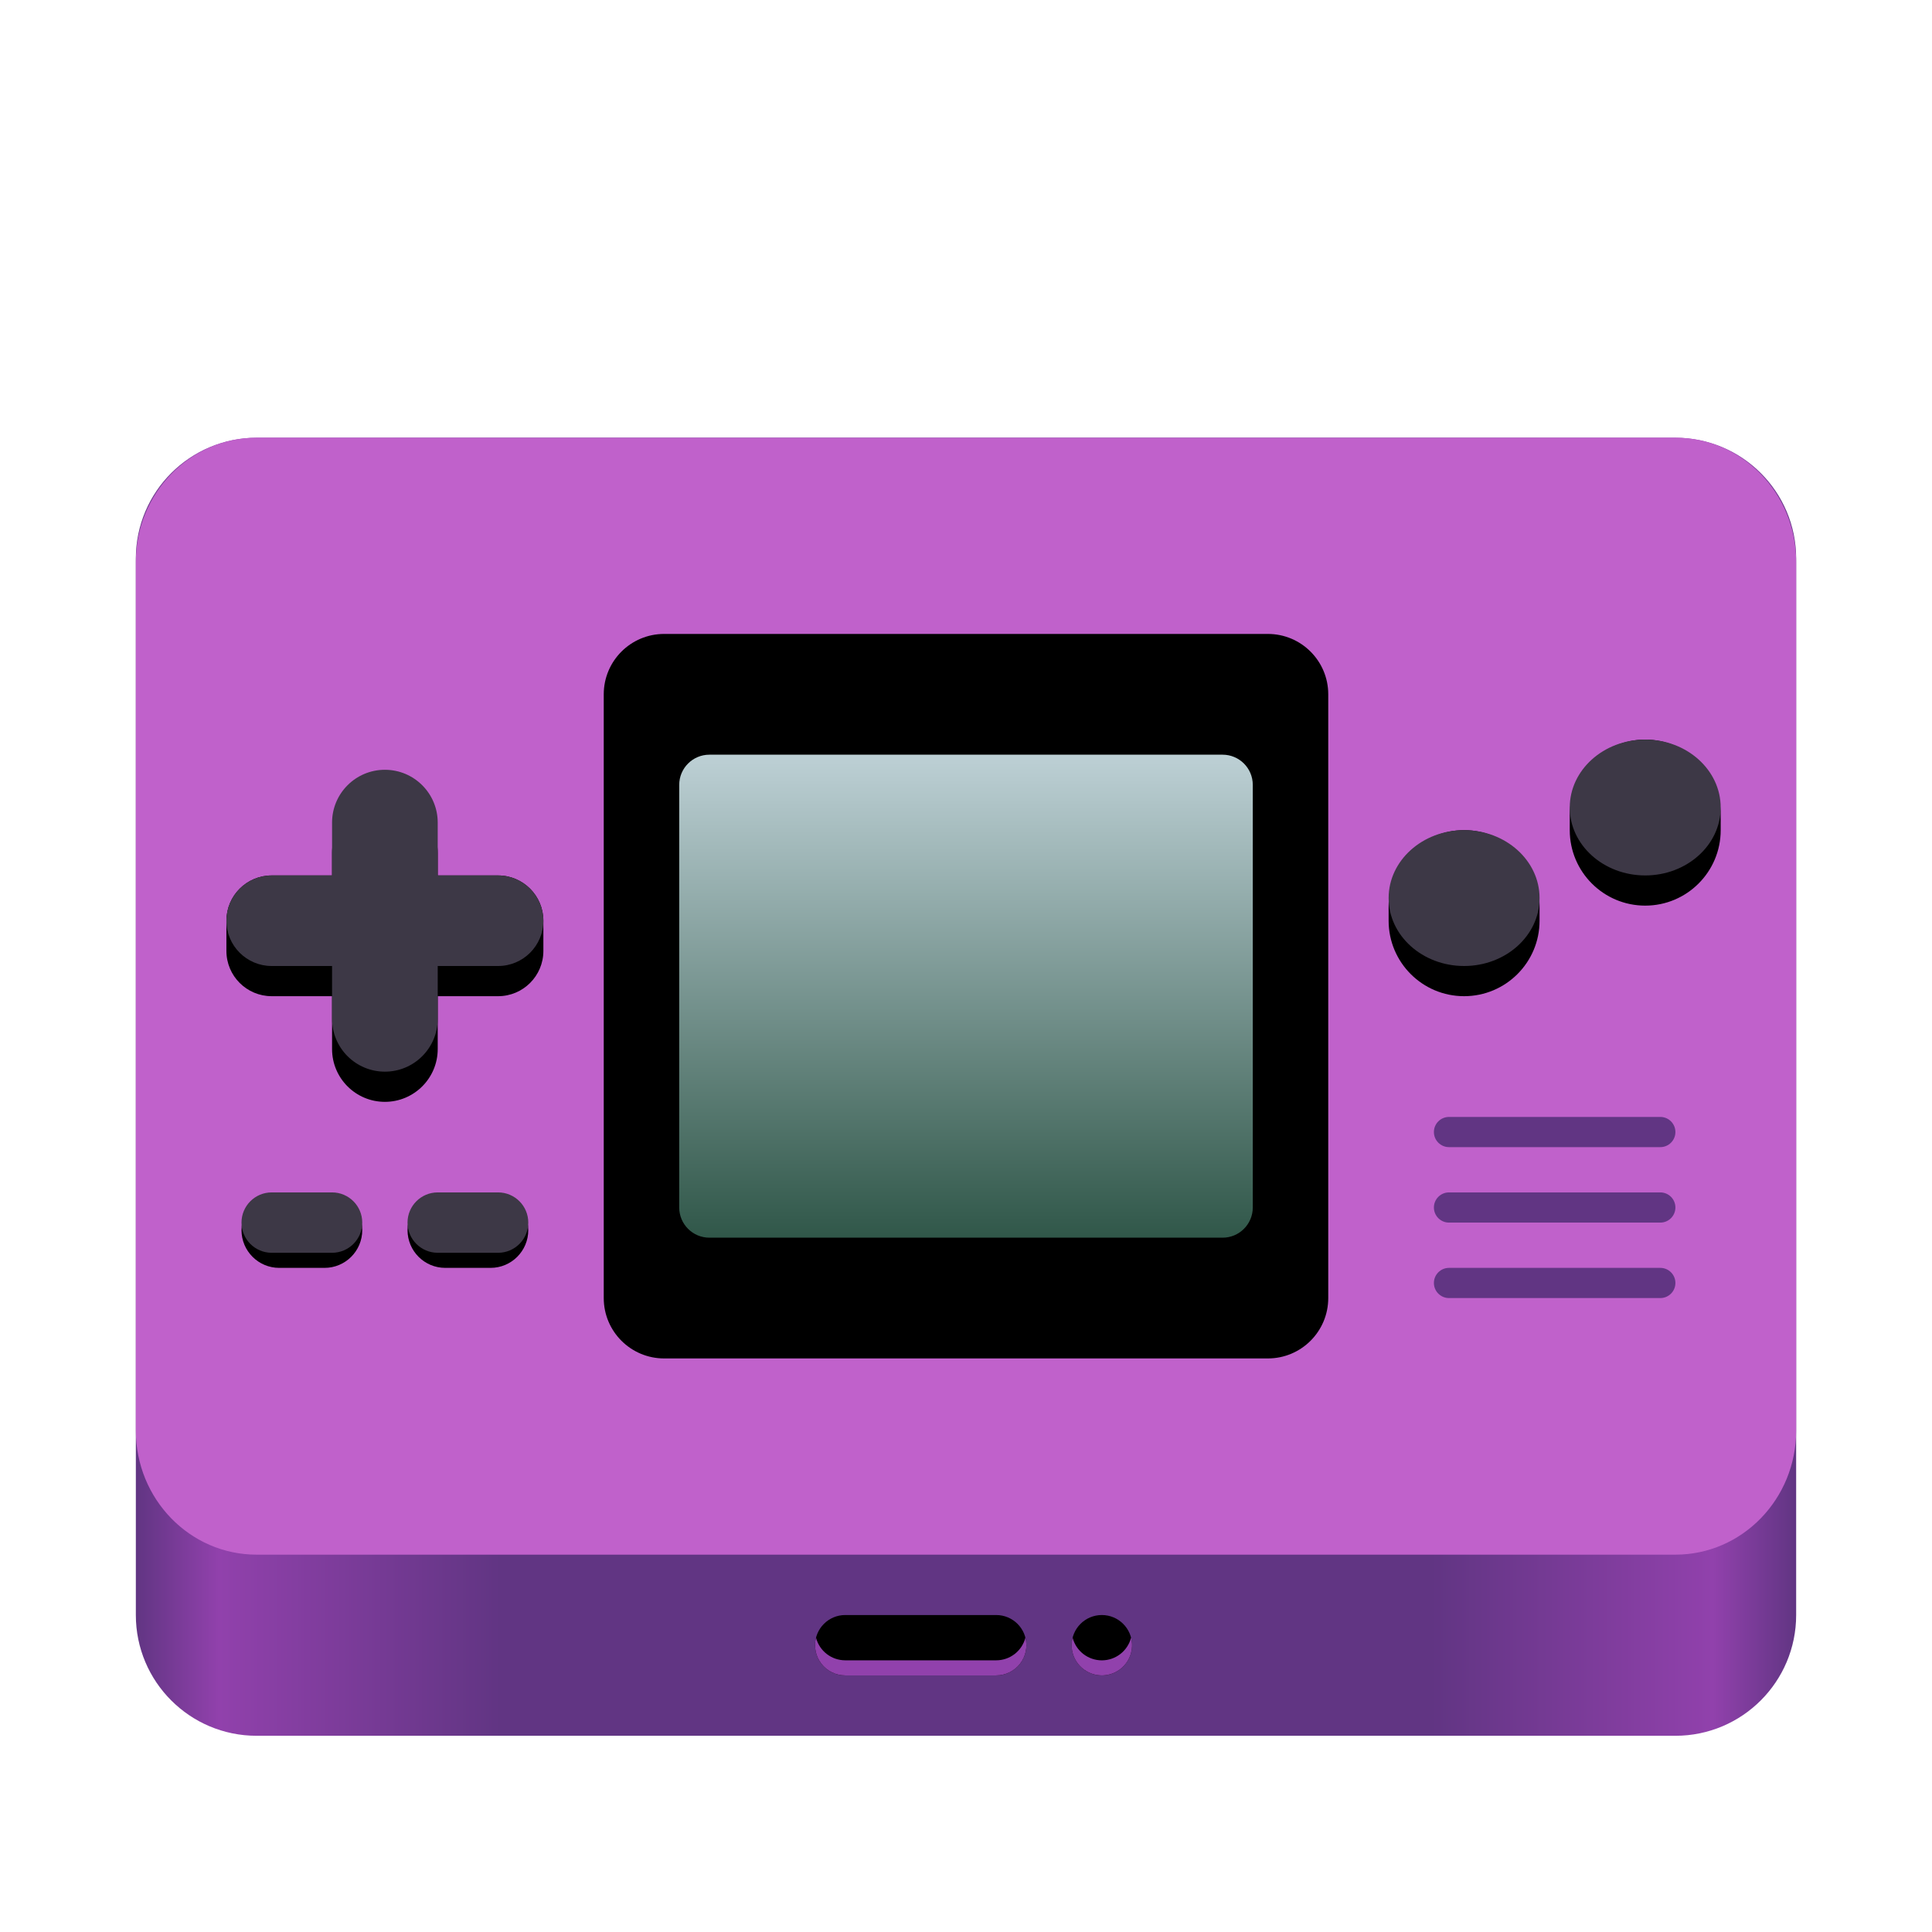
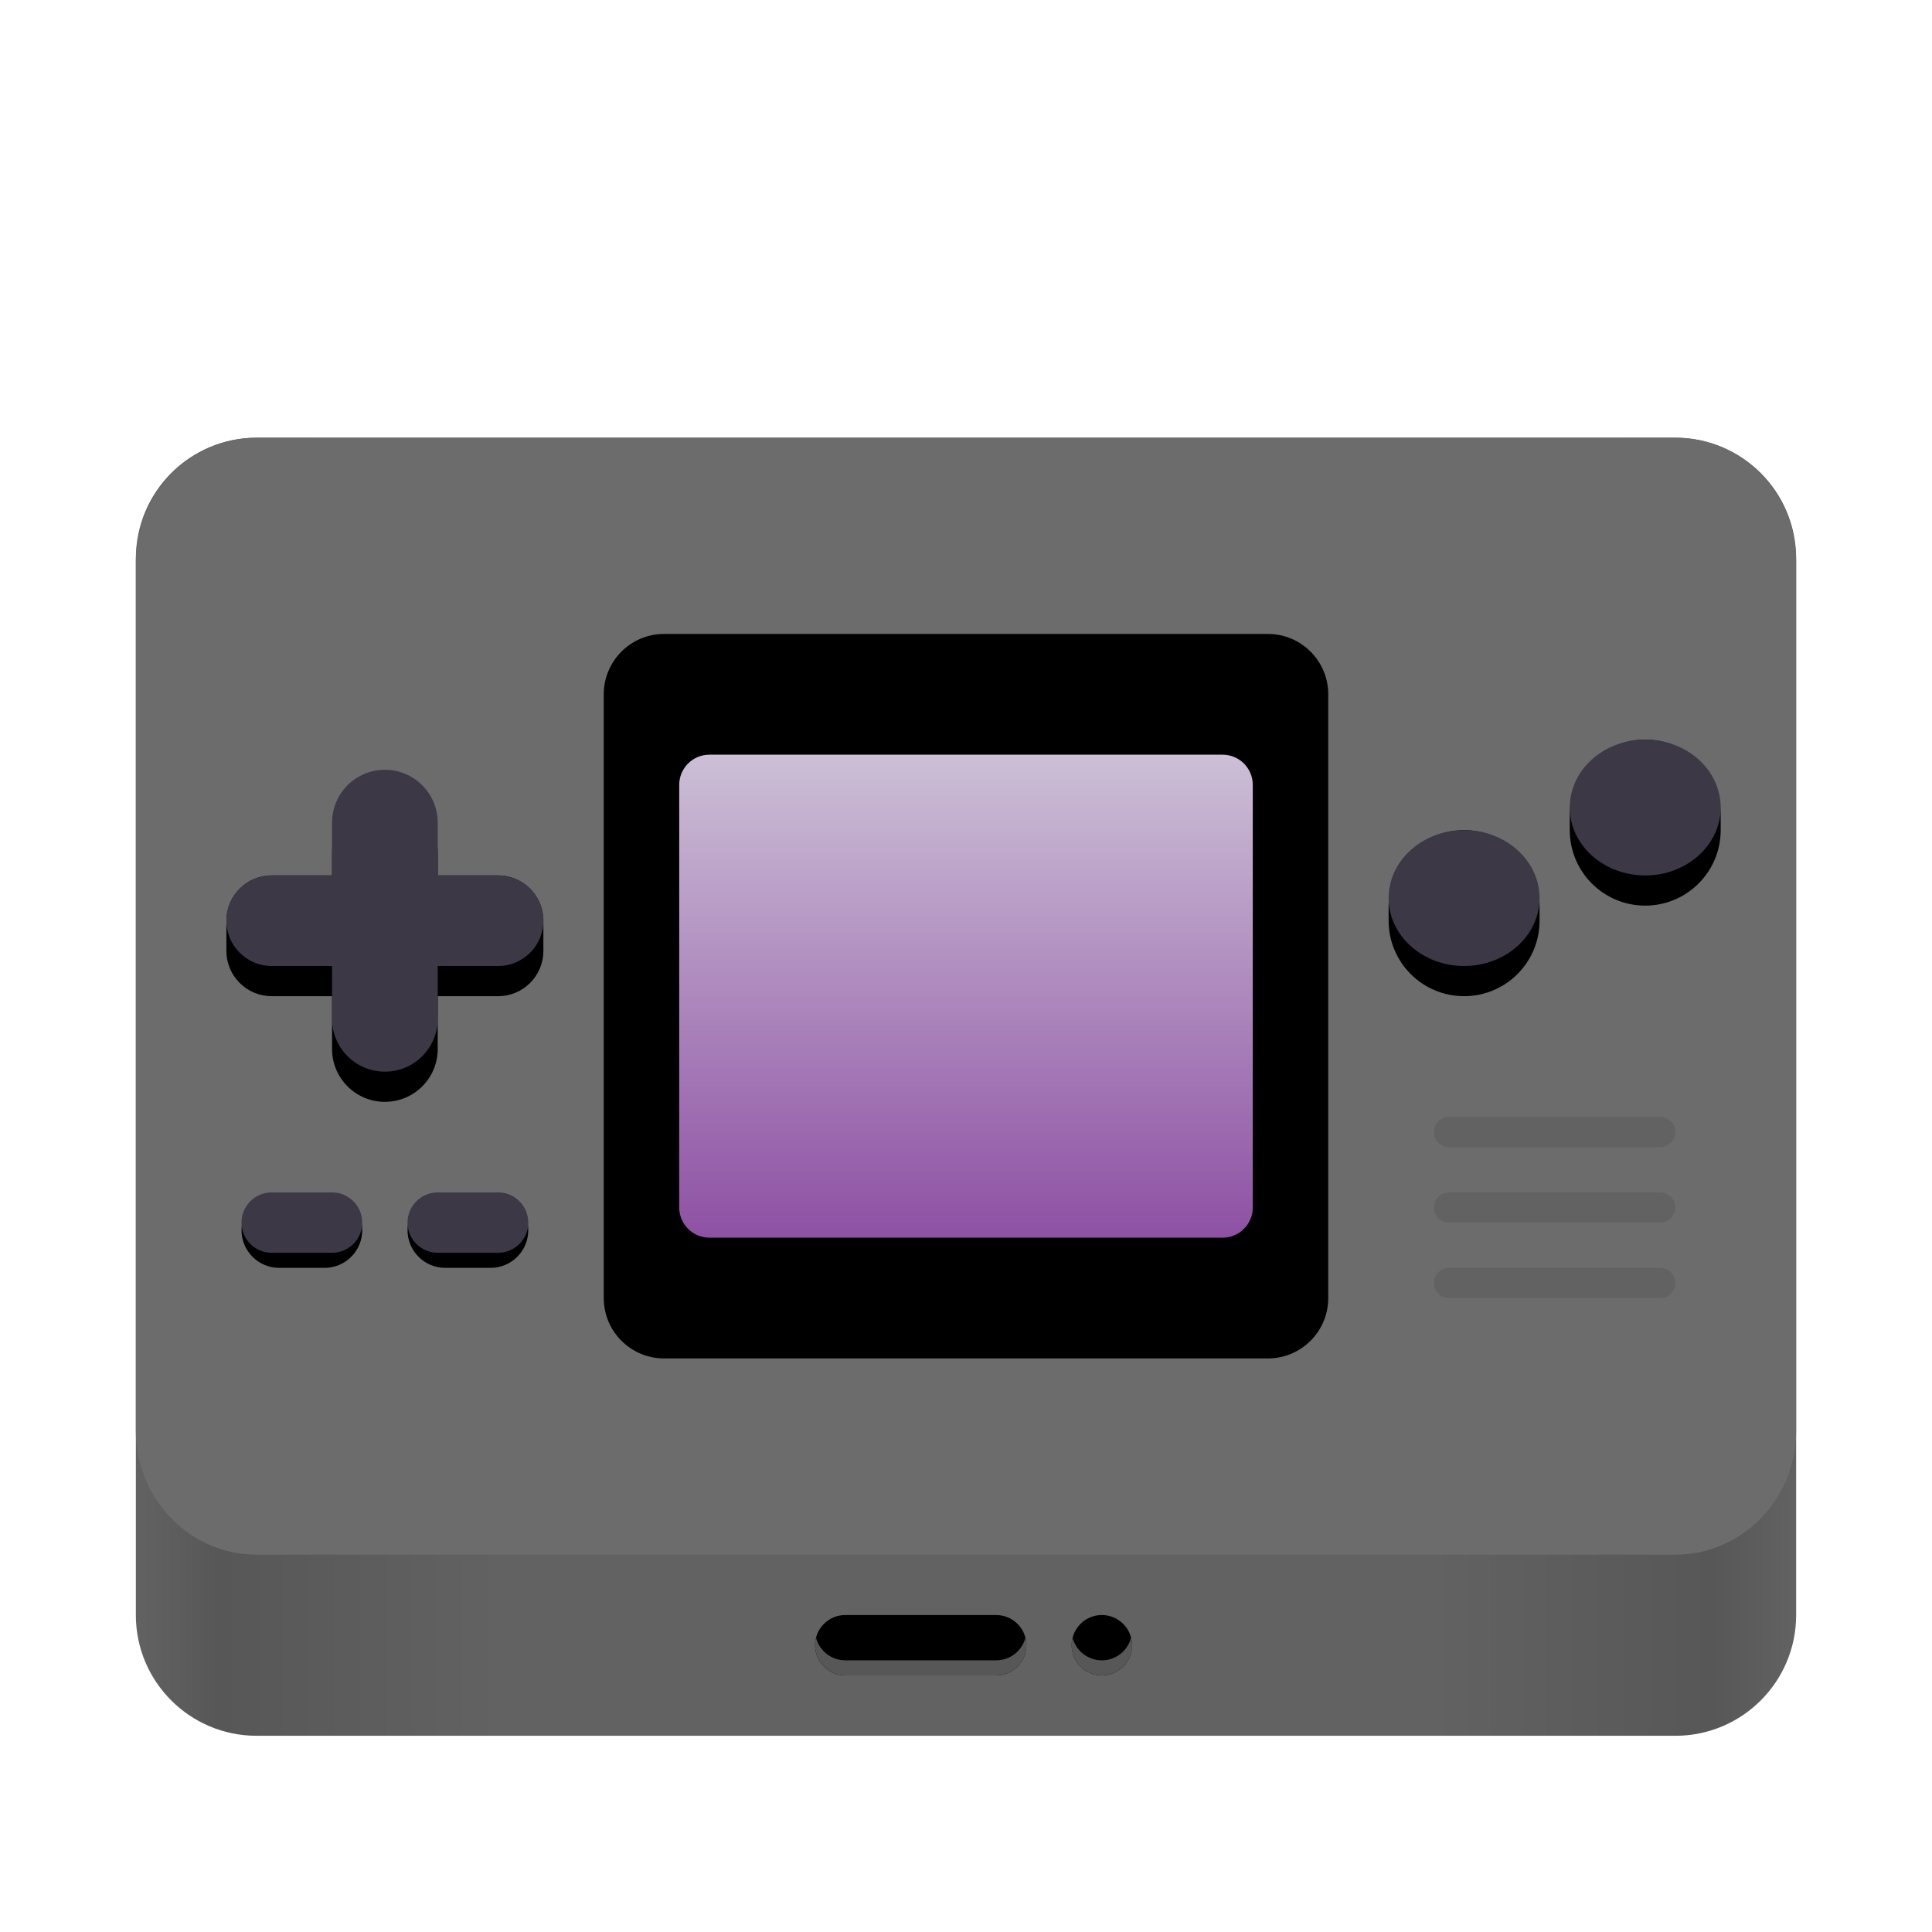
- <svg xmlns="http://www.w3.org/2000/svg" width="128" height="128" fill="none">
+ <svg xmlns="http://www.w3.org/2000/svg" width="128" height="128" fill="none" transform="rotate(0) scale(1, 1)">
  <path fill="url(#a)" d="M111 29H17a8 8 0 0 0-8 8v70a8 8 0 0 0 8 8h94a8 8 0 0 0 8-8V37a8 8 0 0 0-8-8Z" />
-   <path fill="#C061CB" d="M111 29H17c-4.418 0-8 3.681-8 8.222v57.556c0 4.54 3.582 8.222 8 8.222h94c4.418 0 8-3.681 8-8.222V37.222c0-4.54-3.582-8.222-8-8.222Z" />
-   <path fill="#000" d="M84 42H44a4 4 0 0 0-4 4v40a4 4 0 0 0 4 4h40a4 4 0 0 0 4-4V46a4 4 0 0 0-4-4Z" />
+   <path fill="#6c6c6c" d="M111 29H17c-4.418 0-8 3.681-8 8.222v57.556c0 4.54 3.582 8.222 8 8.222h94c4.418 0 8-3.681 8-8.222V37.222c0-4.54-3.582-8.222-8-8.222Z" />
+   <path fill="#000000" d="M84 42H44a4 4 0 0 0-4 4v40a4 4 0 0 0 4 4h40a4 4 0 0 0 4-4V46a4 4 0 0 0-4-4Z" />
  <path fill="url(#b)" d="M81 50H47a2 2 0 0 0-2 2v28a2 2 0 0 0 2 2h34a2 2 0 0 0 2-2V52a2 2 0 0 0-2-2Z" />
-   <path fill="#000" d="M102 61v-1a5 5 0 0 0-10 0v1a5 5 0 0 0 10 0ZM114 55v-1a5 5 0 0 0-10 0v1a5 5 0 0 0 10 0Z" />
-   <path fill="#3D3846" d="M97 64c2.761 0 5-2.015 5-4.5S99.761 55 97 55s-5 2.015-5 4.5 2.239 4.5 5 4.5ZM109 58c2.761 0 5-2.015 5-4.5s-2.239-4.5-5-4.5-5 2.015-5 4.5 2.239 4.5 5 4.5Z" />
-   <path fill="#000" d="M29 56.5a3.5 3.5 0 1 0-7 0v13a3.5 3.5 0 1 0 7 0v-13Z" />
-   <path fill="#000" d="M33 58H18a3 3 0 0 0-3 3v2a3 3 0 0 0 3 3h15a3 3 0 0 0 3-3v-2a3 3 0 0 0-3-3Z" />
-   <path fill="#3D3846" d="M29 54.5a3.5 3.5 0 1 0-7 0v13a3.5 3.5 0 1 0 7 0v-13Z" />
-   <path fill="#3D3846" d="M33 58H18a3 3 0 1 0 0 6h15a3 3 0 1 0 0-6Z" />
-   <path fill="#000" d="M71 109a2 2 0 1 1 4 0 2 2 0 0 1-4 0Z" />
-   <path fill="#9141AC" d="M71.063 108.5a2 2 0 0 0 3.874 0 1.999 1.999 0 0 1-2.817 2.294 1.996 1.996 0 0 1-1.057-2.294Z" />
-   <path fill="#000" d="M66 107H56a2 2 0 1 0 0 4h10a2 2 0 1 0 0-4Z" />
-   <path fill="#9141AC" d="M54.063 108.5A2 2 0 0 0 56 111h10a2.005 2.005 0 0 0 1.582-.775 1.996 1.996 0 0 0 .355-1.725A1.999 1.999 0 0 1 66 110H56a1.998 1.998 0 0 1-1.937-1.5Z" />
-   <path fill="#613583" d="M110 74H96a1 1 0 1 0 0 2h14a1 1 0 0 0 0-2ZM110 79H96a1 1 0 1 0 0 2h14a1 1 0 0 0 0-2ZM110 84H96a1 1 0 1 0 0 2h14a1 1 0 0 0 0-2Z" />
-   <path fill="#000" d="M21.5 79h-3a2.5 2.5 0 0 0 0 5h3a2.5 2.5 0 0 0 0-5ZM32.5 79h-3a2.5 2.5 0 0 0 0 5h3a2.5 2.5 0 0 0 0-5Z" />
-   <path fill="#3D3846" d="M22 79h-4a2 2 0 1 0 0 4h4a2 2 0 1 0 0-4ZM33 79h-4a2 2 0 1 0 0 4h4a2 2 0 1 0 0-4Z" />
+   <path fill="#000000" d="M102 61v-1a5 5 0 0 0-10 0v1a5 5 0 0 0 10 0ZM114 55v-1a5 5 0 0 0-10 0v1a5 5 0 0 0 10 0Z" />
+   <path fill="#3d3846" d="M97 64c2.761 0 5-2.015 5-4.5S99.761 55 97 55s-5 2.015-5 4.5 2.239 4.5 5 4.5ZM109 58c2.761 0 5-2.015 5-4.5s-2.239-4.5-5-4.5-5 2.015-5 4.5 2.239 4.5 5 4.5Z" />
+   <path fill="#000000" d="M29 56.5a3.5 3.5 0 1 0-7 0v13a3.5 3.5 0 1 0 7 0v-13Z" />
+   <path fill="#000000" d="M33 58H18a3 3 0 0 0-3 3v2a3 3 0 0 0 3 3h15a3 3 0 0 0 3-3v-2a3 3 0 0 0-3-3Z" />
+   <path fill="#3d3846" d="M29 54.5a3.5 3.5 0 1 0-7 0v13a3.5 3.5 0 1 0 7 0v-13Z" />
+   <path fill="#3d3846" d="M33 58H18a3 3 0 1 0 0 6h15a3 3 0 1 0 0-6Z" />
+   <path fill="#000000" d="M71 109a2 2 0 1 1 4 0 2 2 0 0 1-4 0Z" />
+   <path fill="#575757" d="M71.063 108.5a2 2 0 0 0 3.874 0 1.999 1.999 0 0 1-2.817 2.294 1.996 1.996 0 0 1-1.057-2.294Z" />
+   <path fill="#000000" d="M66 107H56a2 2 0 1 0 0 4h10a2 2 0 1 0 0-4Z" />
+   <path fill="#575757" d="M54.063 108.5A2 2 0 0 0 56 111h10a2.005 2.005 0 0 0 1.582-.775 1.996 1.996 0 0 0 .355-1.725A1.999 1.999 0 0 1 66 110H56a1.998 1.998 0 0 1-1.937-1.5Z" />
+   <path fill="#626262" d="M110 74H96a1 1 0 1 0 0 2h14a1 1 0 0 0 0-2ZM110 79H96a1 1 0 1 0 0 2h14a1 1 0 0 0 0-2ZM110 84H96a1 1 0 1 0 0 2h14a1 1 0 0 0 0-2Z" />
+   <path fill="#000000" d="M21.5 79h-3a2.5 2.5 0 0 0 0 5h3a2.5 2.5 0 0 0 0-5ZM32.5 79h-3a2.5 2.5 0 0 0 0 5h3a2.5 2.5 0 0 0 0-5Z" />
+   <path fill="#3d3846" d="M22 79h-4a2 2 0 1 0 0 4h4a2 2 0 1 0 0-4ZM33 79h-4a2 2 0 1 0 0 4h4a2 2 0 1 0 0-4Z" />
  <defs>
    <linearGradient id="a" x1="9" x2="119" y1="115" y2="115" gradientUnits="userSpaceOnUse">
-       <stop stop-color="#613583" />
-       <stop offset=".05" stop-color="#9141AC" />
-       <stop offset=".22" stop-color="#613583" />
-       <stop offset=".78" stop-color="#613583" />
-       <stop offset=".95" stop-color="#9141AC" />
-       <stop offset="1" stop-color="#613583" />
+       <stop stop-color="#626262" data-originalstopcolor="#626262" />
+       <stop offset=".05" stop-color="#575757" data-originalstopcolor="#575757" />
+       <stop offset=".22" stop-color="#626262" data-originalstopcolor="#626262" />
+       <stop offset=".78" stop-color="#626262" data-originalstopcolor="#626262" />
+       <stop offset=".95" stop-color="#575757" data-originalstopcolor="#575757" />
+       <stop offset="1" stop-color="#626262" data-originalstopcolor="#626262" />
    </linearGradient>
    <linearGradient id="b" x1="45" x2="45" y1="50" y2="82" gradientUnits="userSpaceOnUse">
-       <stop stop-color="#BDD0D5" />
-       <stop offset="1" stop-color="#305749" />
+       <stop stop-color="#ccbfd6" data-originalstopcolor="#ccbfd6" />
+       <stop offset="1" stop-color="#8e51a4" data-originalstopcolor="#8e51a4" />
    </linearGradient>
  </defs>
</svg>
